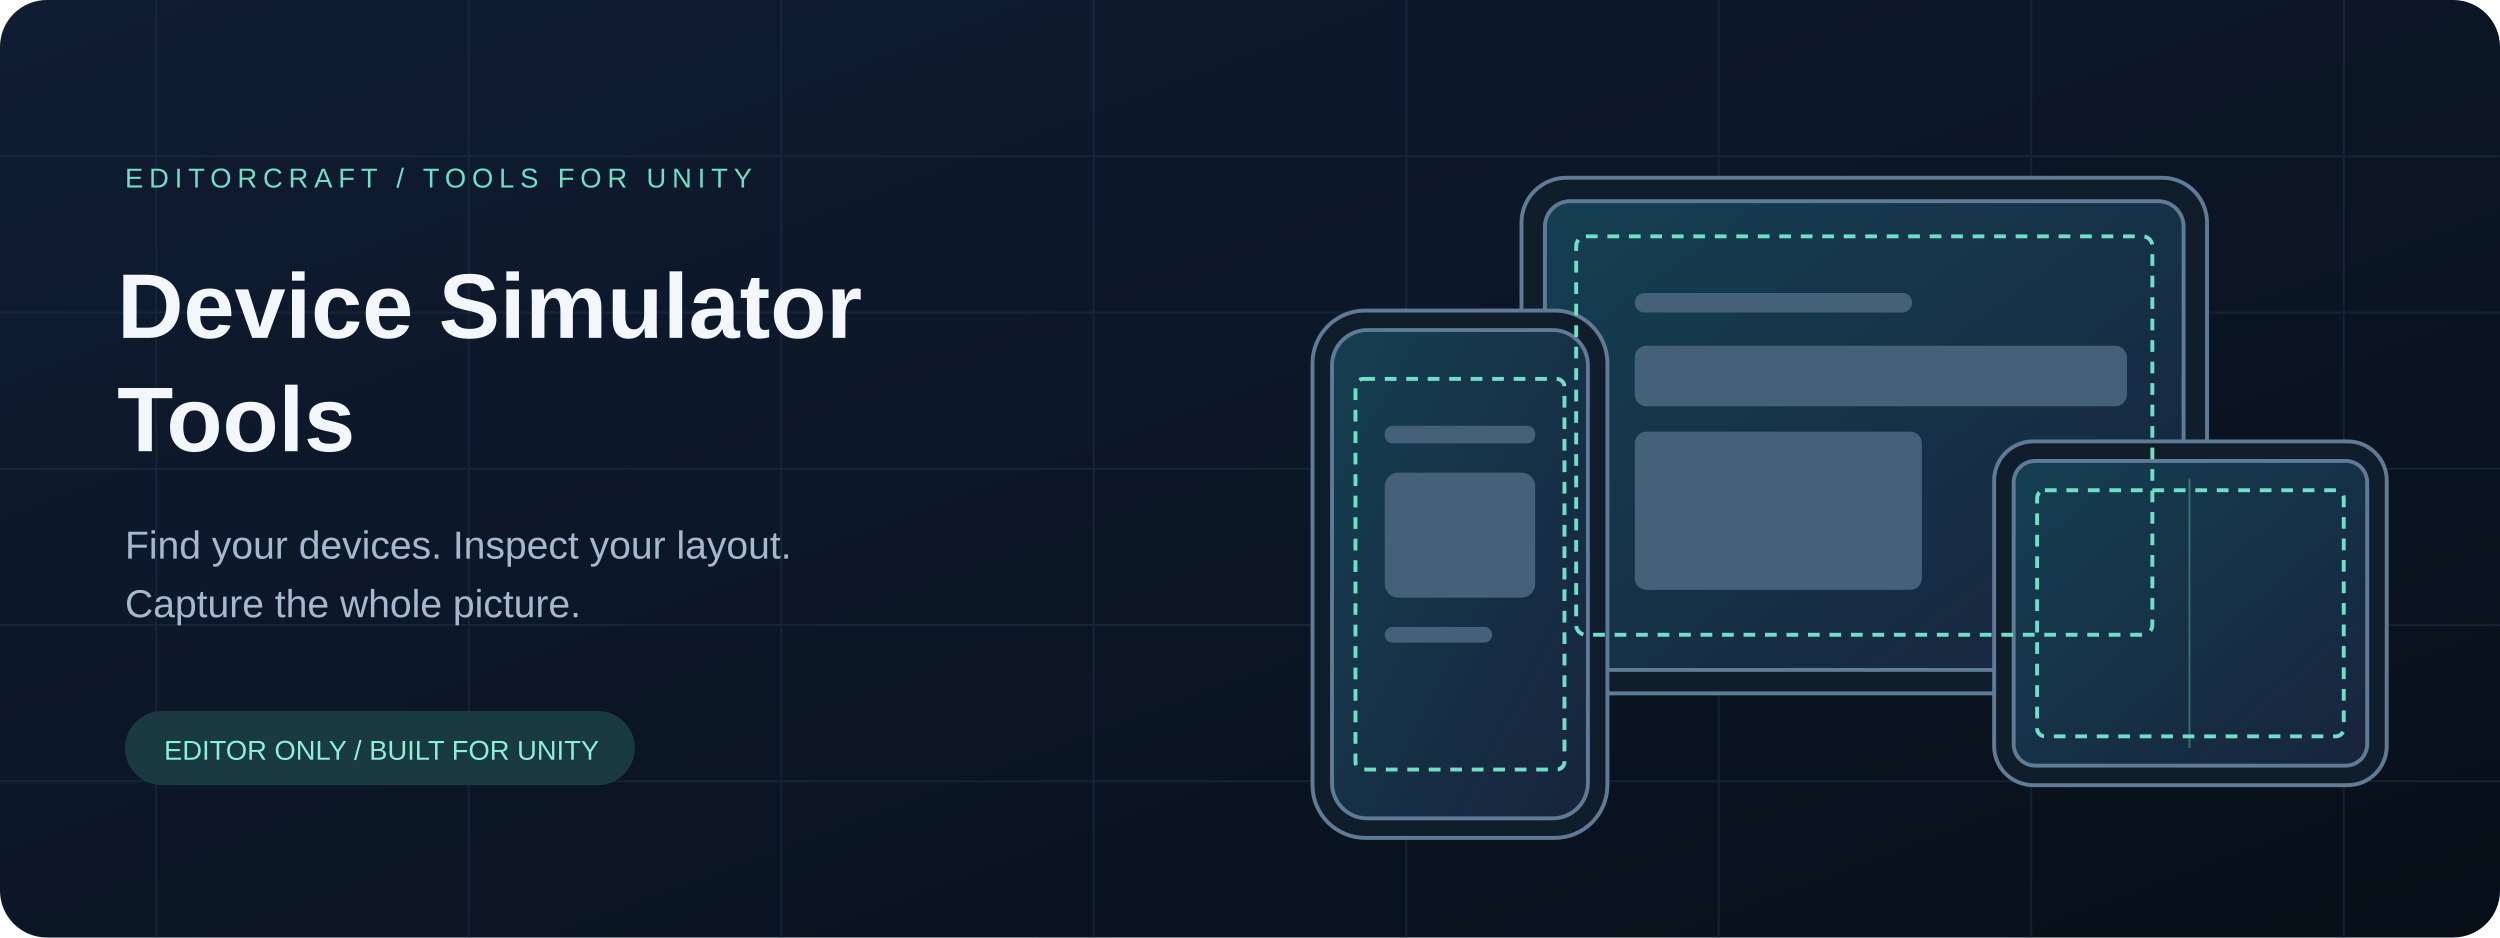
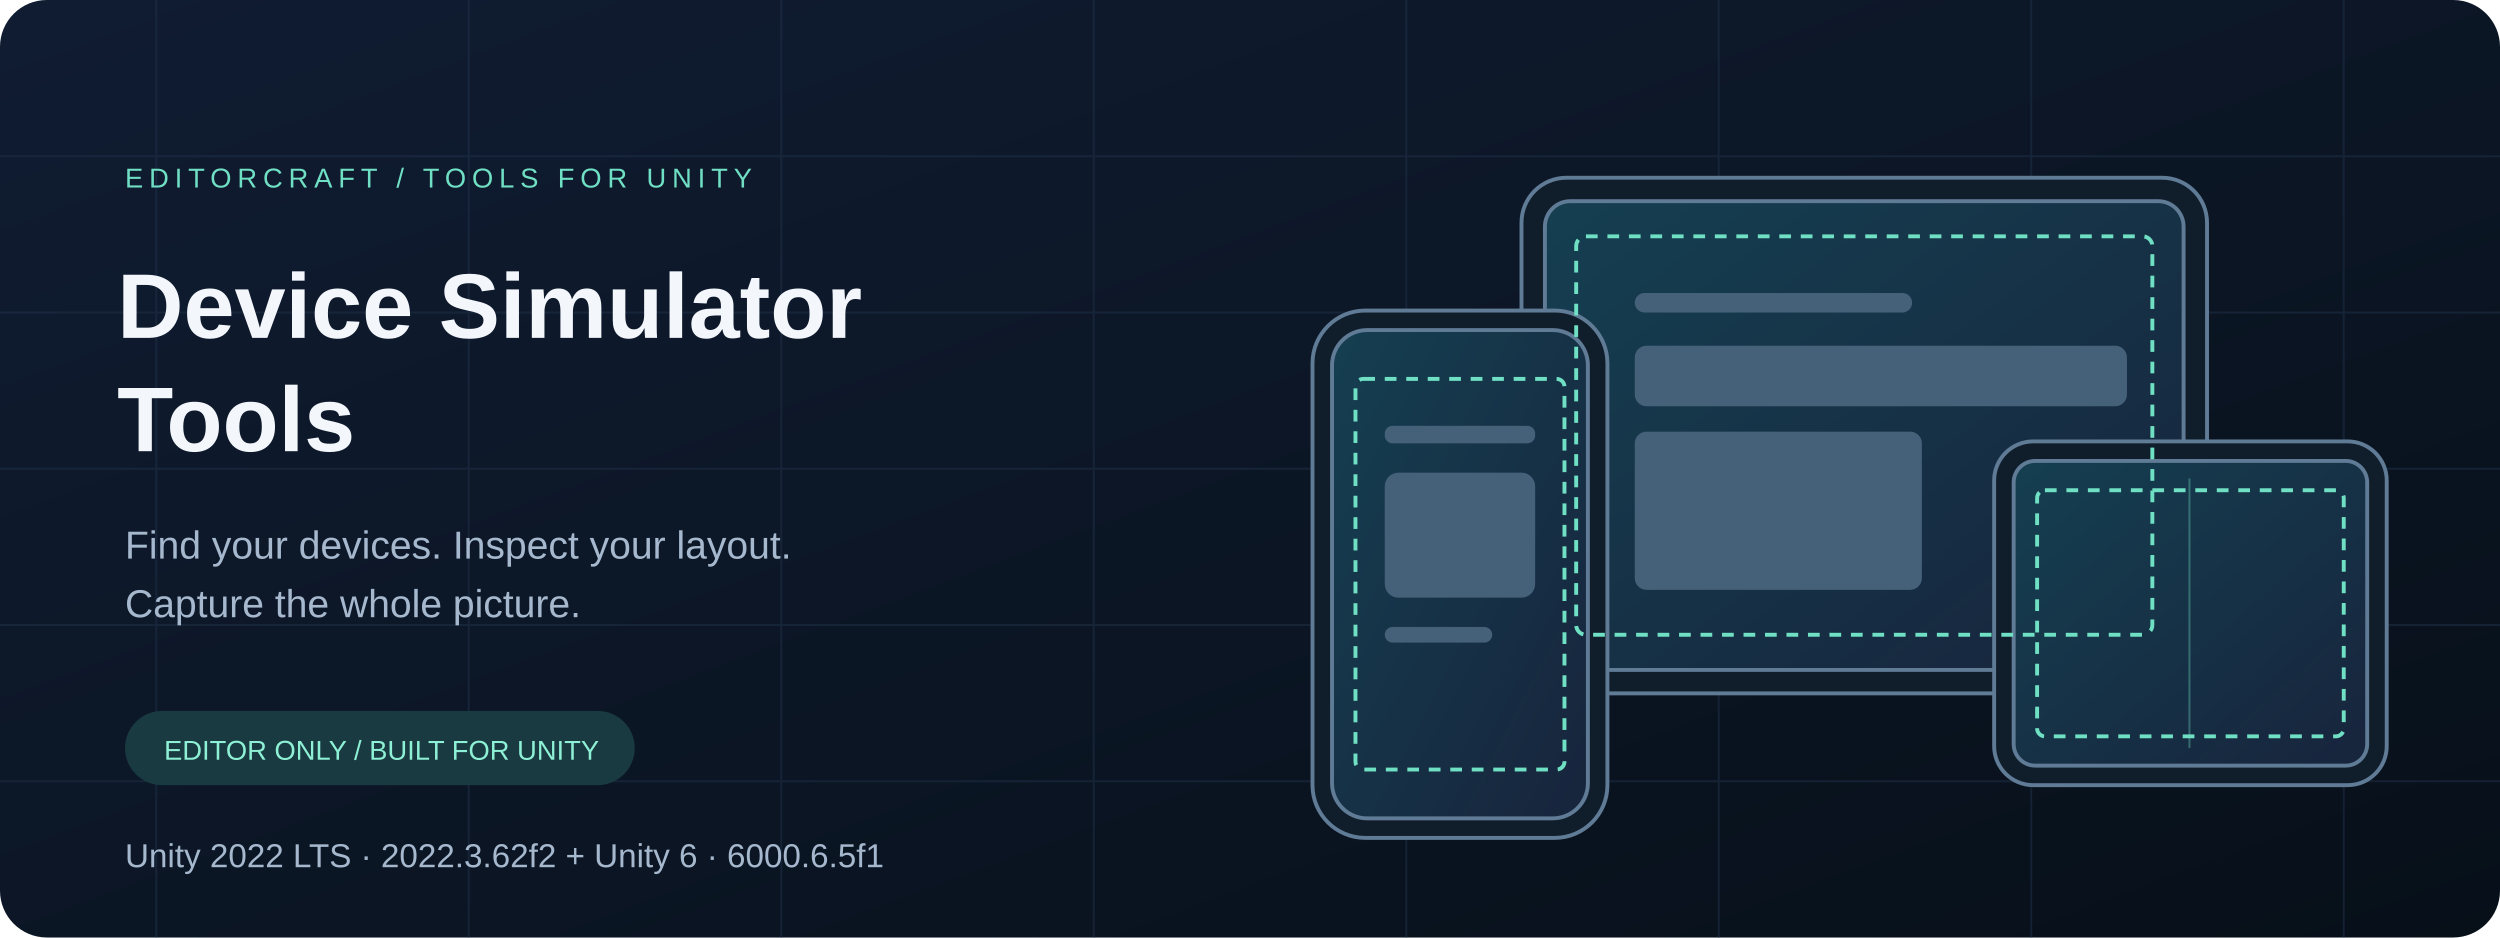
<svg xmlns="http://www.w3.org/2000/svg" width="1280" height="480" viewBox="0 0 1280 480" role="img" aria-labelledby="title desc">
  <defs>
    <linearGradient id="bg" x2="1" y2="1">
      <stop stop-color="#101c32" />
      <stop offset="1" stop-color="#071019" />
    </linearGradient>
    <linearGradient id="screen" x2="1" y2="1">
      <stop stop-color="#153f51" />
      <stop offset="1" stop-color="#17243c" />
    </linearGradient>
  </defs>
  <rect width="1280" height="480" rx="24" fill="url(#bg)" />
  <g fill="none" stroke="#203249" opacity=".5">
    <path d="M0 400H1280M0 320H1280M0 240H1280M0 160H1280M0 80H1280M80 0V480M240 0V480M400 0V480M560 0V480M720 0V480M880 0V480M1040 0V480M1200 0V480" />
  </g>
  <g font-family="Arial, Helvetica, sans-serif">
    <text x="64" y="96" fill="#70e0c4" font-size="14" letter-spacing="3">EDITORCRAFT / TOOLS FOR UNITY</text>
    <text x="60" y="173" fill="#f3f7fc" font-size="47" font-weight="700">Device Simulator</text>
    <text x="60" y="231" fill="#f3f7fc" font-size="47" font-weight="700">Tools</text>
    <text x="64" y="286" fill="#a6b8cd" font-size="20">Find your devices. Inspect your layout.</text>
    <text x="64" y="316" fill="#a6b8cd" font-size="20">Capture the whole picture.</text>
    <rect x="64" y="364" width="261" height="38" rx="19" fill="#183a40" />
    <text x="84" y="389" fill="#8ef0d5" font-size="14">EDITOR ONLY  /  BUILT FOR UNITY</text>
  </g>
  <g stroke="#607b96" stroke-width="2">
    <rect x="779" y="91" width="351" height="264" rx="23" fill="#101d2b" />
    <rect x="791" y="103" width="327" height="240" rx="13" fill="url(#screen)" />
    <rect x="1021" y="226" width="201" height="176" rx="20" fill="#101d2b" />
    <rect x="1031" y="236" width="181" height="156" rx="11" fill="url(#screen)" />
    <rect x="672" y="159" width="151" height="270" rx="27" fill="#101d2b" />
    <rect x="682" y="169" width="131" height="250" rx="18" fill="url(#screen)" />
  </g>
  <g fill="none" stroke="#70e0c4" stroke-width="2" stroke-dasharray="6 5">
    <rect x="807" y="121" width="295" height="204" rx="5" />
    <rect x="694" y="194" width="107" height="200" rx="4" />
    <rect x="1043" y="251" width="157" height="126" rx="4" />
  </g>
  <g fill="#456079">
    <rect x="709" y="218" width="77" height="9" rx="4" />
    <rect x="709" y="242" width="77" height="64" rx="7" />
    <rect x="709" y="321" width="55" height="8" rx="4" />
    <rect x="837" y="150" width="142" height="10" rx="5" />
    <rect x="837" y="177" width="252" height="31" rx="6" />
    <rect x="837" y="221" width="147" height="81" rx="6" />
  </g>
  <path d="M1121 245V383" stroke="#70e0c4" opacity=".35" />
+   <text x="64" y="444" fill="#a6b8cd" font-family="Arial, Helvetica, sans-serif" font-size="17">Unity 2022 LTS · 2022.3.62f2  +  Unity 6 · 6000.6.5f1</text>
</svg>
